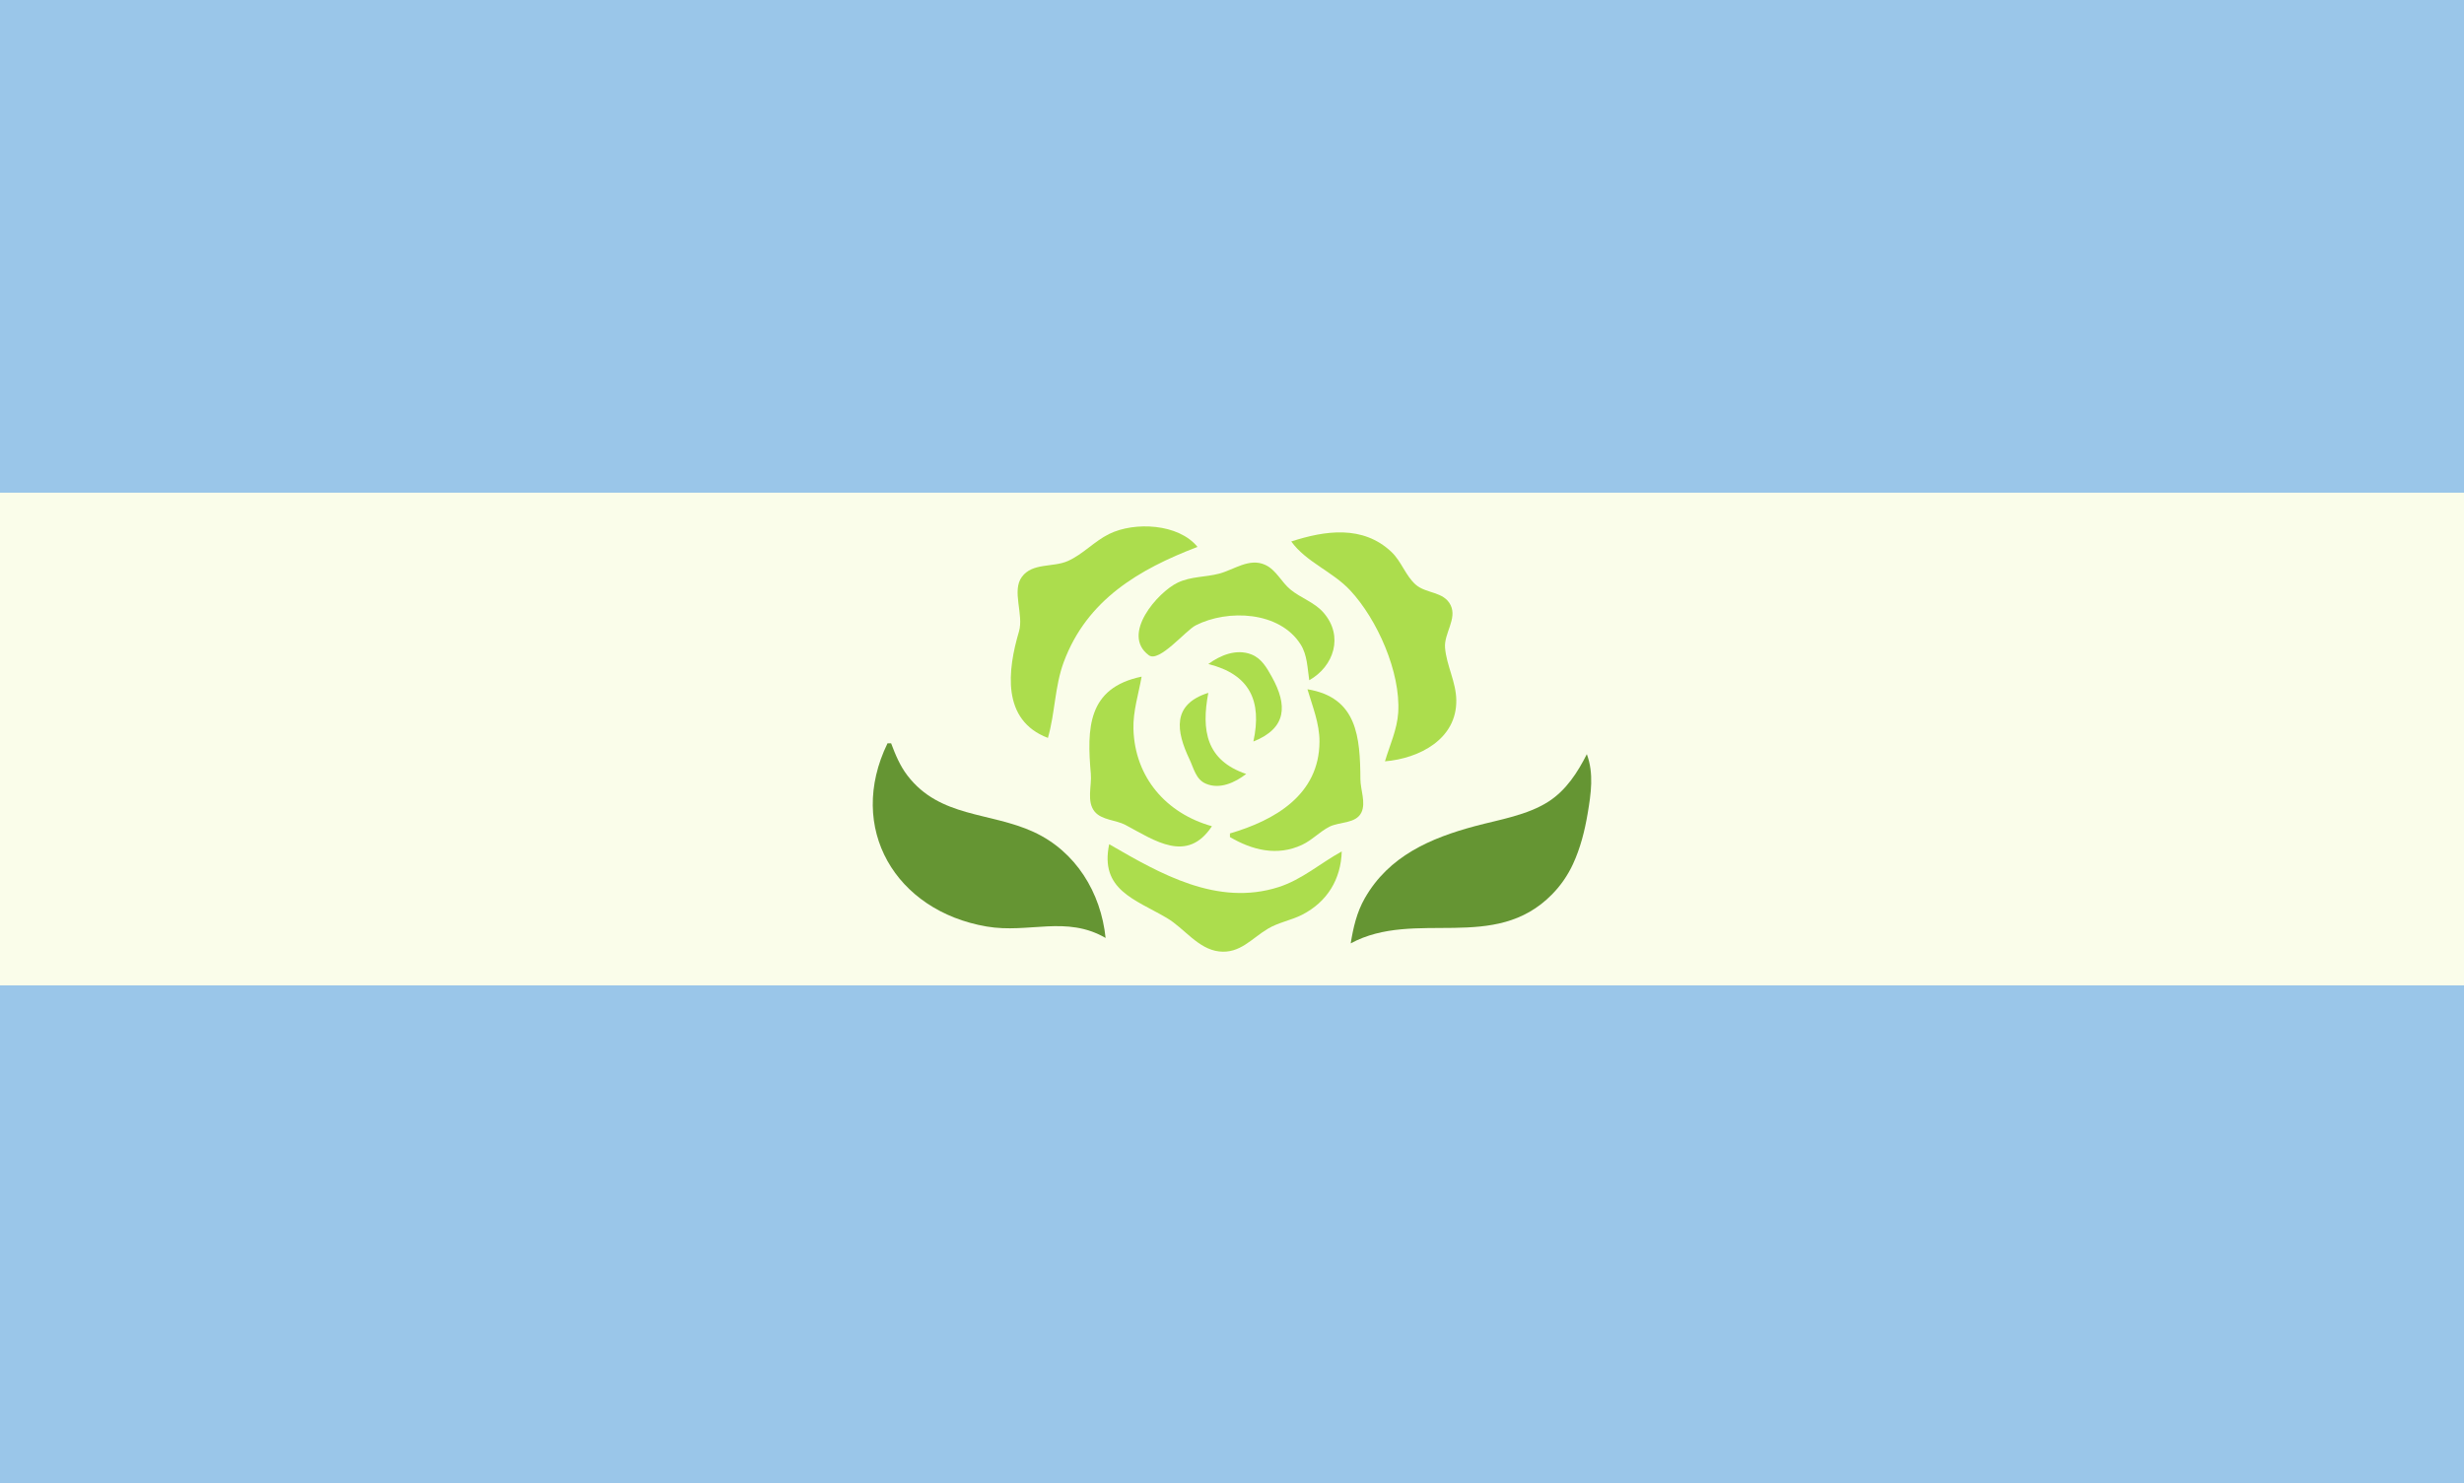
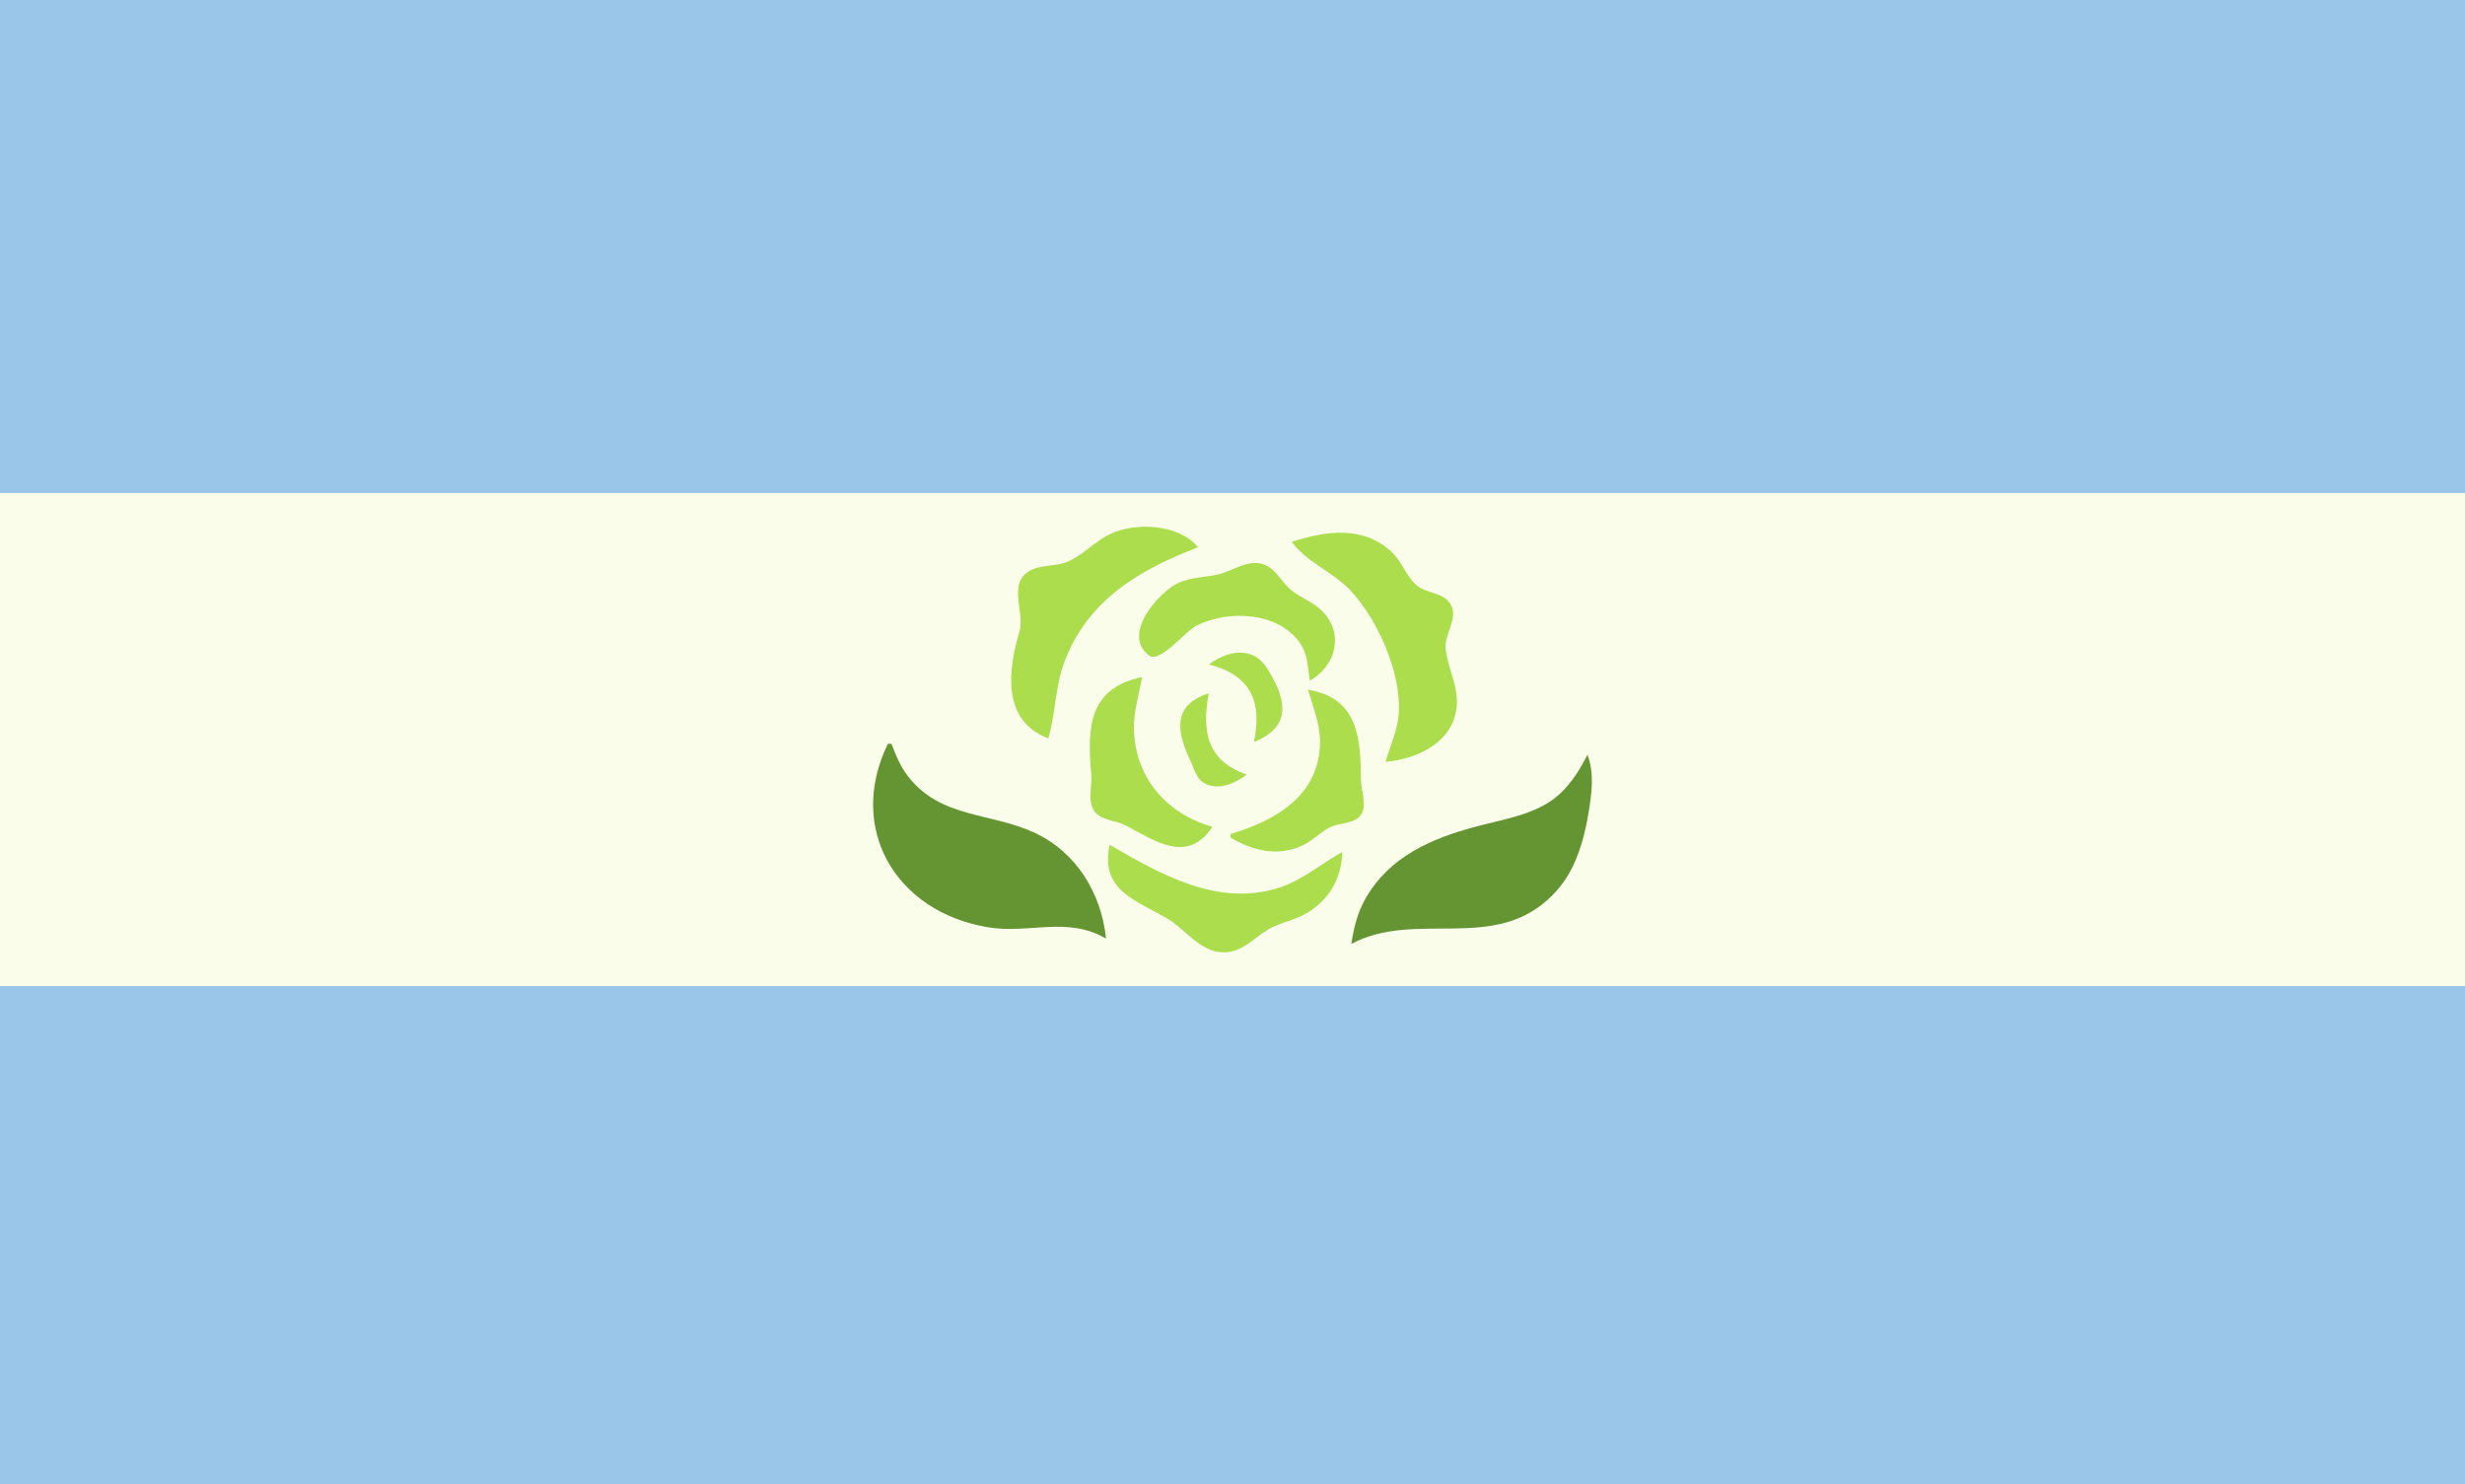
- <svg xmlns="http://www.w3.org/2000/svg" width="3200" height="1926.4" viewBox="0 0 3200 1926.4" version="1.1" id="svg3" xml:space="preserve">
-   <defs id="defs1" />
-   <rect x="0" y="0" width="3200" height="646.4" fill="#9ac6e9" id="rect1" style="stroke-width:6.4" />
-   <rect x="0" y="640" width="3200" height="646.4" fill="#fafdea" id="rect2" style="stroke-width:6.4" />
-   <rect x="0" y="1280" width="3200" height="646.4" fill="#9ac6e9" id="rect3" style="stroke-width:6.4" />
-   <g id="g1297" transform="matrix(42.6891,0 0,42.6891,-2249,-1069.127)">
-     <path style="fill:#acdd4d;fill-opacity:1;stroke:none;stroke-width:0.055" d="m 86.427,50.733 c -0.29,1.39 0.782,1.672 1.755,2.245 0.53,0.312 0.946,0.944 1.59,1.018 0.634,0.072 0.987,-0.394 1.481,-0.69 0.325,-0.195 0.706,-0.255 1.042,-0.426 0.768,-0.393 1.183,-1.082 1.207,-1.927 -0.644,0.353 -1.21,0.857 -1.919,1.084 -1.867,0.597 -3.603,-0.405 -5.154,-1.303 z" id="path1285" />
-     <path style="fill:#659533;fill-opacity:1;stroke:none;stroke-width:0.055" d="m 100.959,47.992 c -0.278,0.551 -0.626,1.091 -1.153,1.435 -0.648,0.423 -1.511,0.558 -2.247,0.755 -1.364,0.366 -2.625,0.912 -3.357,2.197 -0.244,0.428 -0.349,0.89 -0.427,1.371 1.959,-1.058 4.373,0.297 6.126,-1.492 0.264,-0.269 0.478,-0.579 0.636,-0.921 0.225,-0.486 0.357,-1.009 0.446,-1.535 0.102,-0.606 0.194,-1.221 -0.025,-1.81" id="path1283" />
-     <path style="fill:#659533;fill-opacity:1;stroke:none;stroke-width:0.055" d="m 79.683,47.663 c -1.255,2.582 0.244,5.1 3.016,5.574 1.285,0.22 2.417,-0.346 3.619,0.348 -0.142,-1.378 -0.902,-2.634 -2.193,-3.227 -1.332,-0.611 -2.847,-0.431 -3.832,-1.711 -0.229,-0.297 -0.369,-0.637 -0.5,-0.985 h -0.11" id="path1281" />
-     <path style="fill:#acdd4d;fill-opacity:1;stroke:none;stroke-width:0.055" d="m 90.595,48.595 c -1.22,-0.413 -1.368,-1.33 -1.152,-2.468 -1.115,0.351 -0.979,1.17 -0.57,2.028 0.127,0.267 0.19,0.602 0.488,0.733 0.429,0.189 0.896,-0.032 1.234,-0.293" id="path1279" />
-     <path style="fill:#acdd4d;fill-opacity:1;stroke:none;stroke-width:0.055" d="m 92.459,46.018 c 0.154,0.523 0.367,1.036 0.366,1.59 -0.003,1.623 -1.364,2.399 -2.724,2.797 v 0.11 c 0.681,0.4 1.438,0.589 2.191,0.238 0.306,-0.142 0.535,-0.398 0.832,-0.551 0.3,-0.155 0.814,-0.088 0.978,-0.439 0.138,-0.294 -0.03,-0.692 -0.032,-1.003 -0.009,-1.286 -0.093,-2.493 -1.611,-2.742" id="path1277" />
-     <path style="fill:#acdd4d;fill-opacity:1;stroke:none;stroke-width:0.055" d="m 89.553,50.185 c -1.389,-0.389 -2.347,-1.485 -2.388,-2.961 -0.015,-0.537 0.157,-1.066 0.249,-1.59 -1.656,0.342 -1.665,1.584 -1.545,2.961 0.031,0.359 -0.134,0.835 0.114,1.143 0.213,0.263 0.651,0.255 0.937,0.407 0.895,0.476 1.878,1.182 2.632,0.041" id="path1275" />
-     <path style="fill:#acdd4d;fill-opacity:1;stroke:none;stroke-width:0.055" d="m 89.443,45.25 c 1.26,0.314 1.64,1.123 1.371,2.358 1.024,-0.408 1.041,-1.108 0.559,-1.973 -0.154,-0.275 -0.312,-0.558 -0.622,-0.678 -0.455,-0.177 -0.941,0.024 -1.308,0.293" id="path1273" />
-     <path style="fill:#acdd4d;fill-opacity:1;stroke:none;stroke-width:0.055" d="m 92.514,45.743 c 0.75,-0.424 1.053,-1.342 0.436,-2.054 -0.278,-0.321 -0.69,-0.443 -1.01,-0.707 -0.273,-0.225 -0.432,-0.594 -0.761,-0.747 -0.486,-0.227 -0.95,0.145 -1.407,0.265 -0.424,0.111 -0.856,0.081 -1.261,0.274 -0.599,0.285 -1.738,1.572 -0.878,2.209 0.316,0.234 1.118,-0.753 1.427,-0.91 0.974,-0.496 2.55,-0.432 3.191,0.58 0.206,0.326 0.206,0.721 0.263,1.091" id="path1271" />
-     <path style="fill:#acdd4d;fill-opacity:1;stroke:none;stroke-width:0.055" d="m 91.966,41.521 c 0.455,0.629 1.259,0.915 1.791,1.485 0.824,0.884 1.541,2.493 1.463,3.724 -0.032,0.511 -0.259,0.995 -0.403,1.481 1.045,-0.088 2.188,-0.674 2.17,-1.864 -0.008,-0.556 -0.296,-1.046 -0.342,-1.59 -0.037,-0.434 0.372,-0.881 0.17,-1.297 -0.207,-0.426 -0.751,-0.345 -1.069,-0.631 -0.307,-0.276 -0.429,-0.704 -0.734,-0.992 -0.868,-0.819 -2.015,-0.652 -3.046,-0.316" id="path1269" />
-     <path style="fill:#acdd4d;fill-opacity:1;stroke:none;stroke-width:0.055" d="m 84.563,47.498 c 0.218,-0.754 0.208,-1.568 0.48,-2.303 0.706,-1.904 2.292,-2.827 4.071,-3.509 -0.573,-0.707 -1.909,-0.776 -2.687,-0.394 -0.454,0.223 -0.798,0.62 -1.261,0.825 -0.444,0.197 -1.074,0.046 -1.394,0.48 -0.318,0.431 0.064,1.146 -0.09,1.666 -0.344,1.163 -0.541,2.696 0.881,3.235" id="path1265" />
+ <svg xmlns="http://www.w3.org/2000/svg" width="3200" height="1926">
+   <rect fill="#9ac6e9" style="stroke-width:6.4" width="3200" height="646.4" x="0" y="0" />
+   <rect fill="#fafdea" style="stroke-width:6.4" width="3200" height="646.4" x="0" y="640" />
+   <rect fill="#9ac6e9" style="stroke-width:6.4" width="3200" height="646.4" x="0" y="1280" />
+   <g transform="matrix(42.6891,0 0,42.6891,-2249,-1069.127)">
+     <path fill="#acdd4d" d="m 86.427,50.733 c -0.29,1.39 0.782,1.672 1.755,2.245 0.53,0.312 0.946,0.944 1.59,1.018 0.634,0.072 0.987,-0.394 1.481,-0.69 0.325,-0.195 0.706,-0.255 1.042,-0.426 0.768,-0.393 1.183,-1.082 1.207,-1.927 -0.644,0.353 -1.21,0.857 -1.919,1.084 -1.867,0.597 -3.603,-0.405 -5.154,-1.303 z" />
+     <path fill="#659533" d="m 100.959,47.992 c -0.278,0.551 -0.626,1.091 -1.153,1.435 -0.648,0.423 -1.511,0.558 -2.247,0.755 -1.364,0.366 -2.625,0.912 -3.357,2.197 -0.244,0.428 -0.349,0.89 -0.427,1.371 1.959,-1.058 4.373,0.297 6.126,-1.492 0.264,-0.269 0.478,-0.579 0.636,-0.921 0.225,-0.486 0.357,-1.009 0.446,-1.535 0.102,-0.606 0.194,-1.221 -0.025,-1.81" />
+     <path fill="#659533" d="m 79.683,47.663 c -1.255,2.582 0.244,5.1 3.016,5.574 1.285,0.22 2.417,-0.346 3.619,0.348 -0.142,-1.378 -0.902,-2.634 -2.193,-3.227 -1.332,-0.611 -2.847,-0.431 -3.832,-1.711 -0.229,-0.297 -0.369,-0.637 -0.5,-0.985 h -0.11" />
+     <path fill="#acdd4d" d="m 90.595,48.595 c -1.22,-0.413 -1.368,-1.33 -1.152,-2.468 -1.115,0.351 -0.979,1.17 -0.57,2.028 0.127,0.267 0.19,0.602 0.488,0.733 0.429,0.189 0.896,-0.032 1.234,-0.293" />
+     <path fill="#acdd4d" d="m 92.459,46.018 c 0.154,0.523 0.367,1.036 0.366,1.59 -0.003,1.623 -1.364,2.399 -2.724,2.797 v 0.11 c 0.681,0.4 1.438,0.589 2.191,0.238 0.306,-0.142 0.535,-0.398 0.832,-0.551 0.3,-0.155 0.814,-0.088 0.978,-0.439 0.138,-0.294 -0.03,-0.692 -0.032,-1.003 -0.009,-1.286 -0.093,-2.493 -1.611,-2.742" />
+     <path fill="#acdd4d" d="m 89.553,50.185 c -1.389,-0.389 -2.347,-1.485 -2.388,-2.961 -0.015,-0.537 0.157,-1.066 0.249,-1.59 -1.656,0.342 -1.665,1.584 -1.545,2.961 0.031,0.359 -0.134,0.835 0.114,1.143 0.213,0.263 0.651,0.255 0.937,0.407 0.895,0.476 1.878,1.182 2.632,0.041" />
+     <path fill="#acdd4d" d="m 89.443,45.25 c 1.26,0.314 1.64,1.123 1.371,2.358 1.024,-0.408 1.041,-1.108 0.559,-1.973 -0.154,-0.275 -0.312,-0.558 -0.622,-0.678 -0.455,-0.177 -0.941,0.024 -1.308,0.293" />
+     <path fill="#acdd4d" d="m 92.514,45.743 c 0.75,-0.424 1.053,-1.342 0.436,-2.054 -0.278,-0.321 -0.69,-0.443 -1.01,-0.707 -0.273,-0.225 -0.432,-0.594 -0.761,-0.747 -0.486,-0.227 -0.95,0.145 -1.407,0.265 -0.424,0.111 -0.856,0.081 -1.261,0.274 -0.599,0.285 -1.738,1.572 -0.878,2.209 0.316,0.234 1.118,-0.753 1.427,-0.91 0.974,-0.496 2.55,-0.432 3.191,0.58 0.206,0.326 0.206,0.721 0.263,1.091" />
+     <path fill="#acdd4d" d="m 91.966,41.521 c 0.455,0.629 1.259,0.915 1.791,1.485 0.824,0.884 1.541,2.493 1.463,3.724 -0.032,0.511 -0.259,0.995 -0.403,1.481 1.045,-0.088 2.188,-0.674 2.17,-1.864 -0.008,-0.556 -0.296,-1.046 -0.342,-1.59 -0.037,-0.434 0.372,-0.881 0.17,-1.297 -0.207,-0.426 -0.751,-0.345 -1.069,-0.631 -0.307,-0.276 -0.429,-0.704 -0.734,-0.992 -0.868,-0.819 -2.015,-0.652 -3.046,-0.316" />
+     <path fill="#acdd4d" d="m 84.563,47.498 c 0.218,-0.754 0.208,-1.568 0.48,-2.303 0.706,-1.904 2.292,-2.827 4.071,-3.509 -0.573,-0.707 -1.909,-0.776 -2.687,-0.394 -0.454,0.223 -0.798,0.62 -1.261,0.825 -0.444,0.197 -1.074,0.046 -1.394,0.48 -0.318,0.431 0.064,1.146 -0.09,1.666 -0.344,1.163 -0.541,2.696 0.881,3.235" />
  </g>
</svg>
